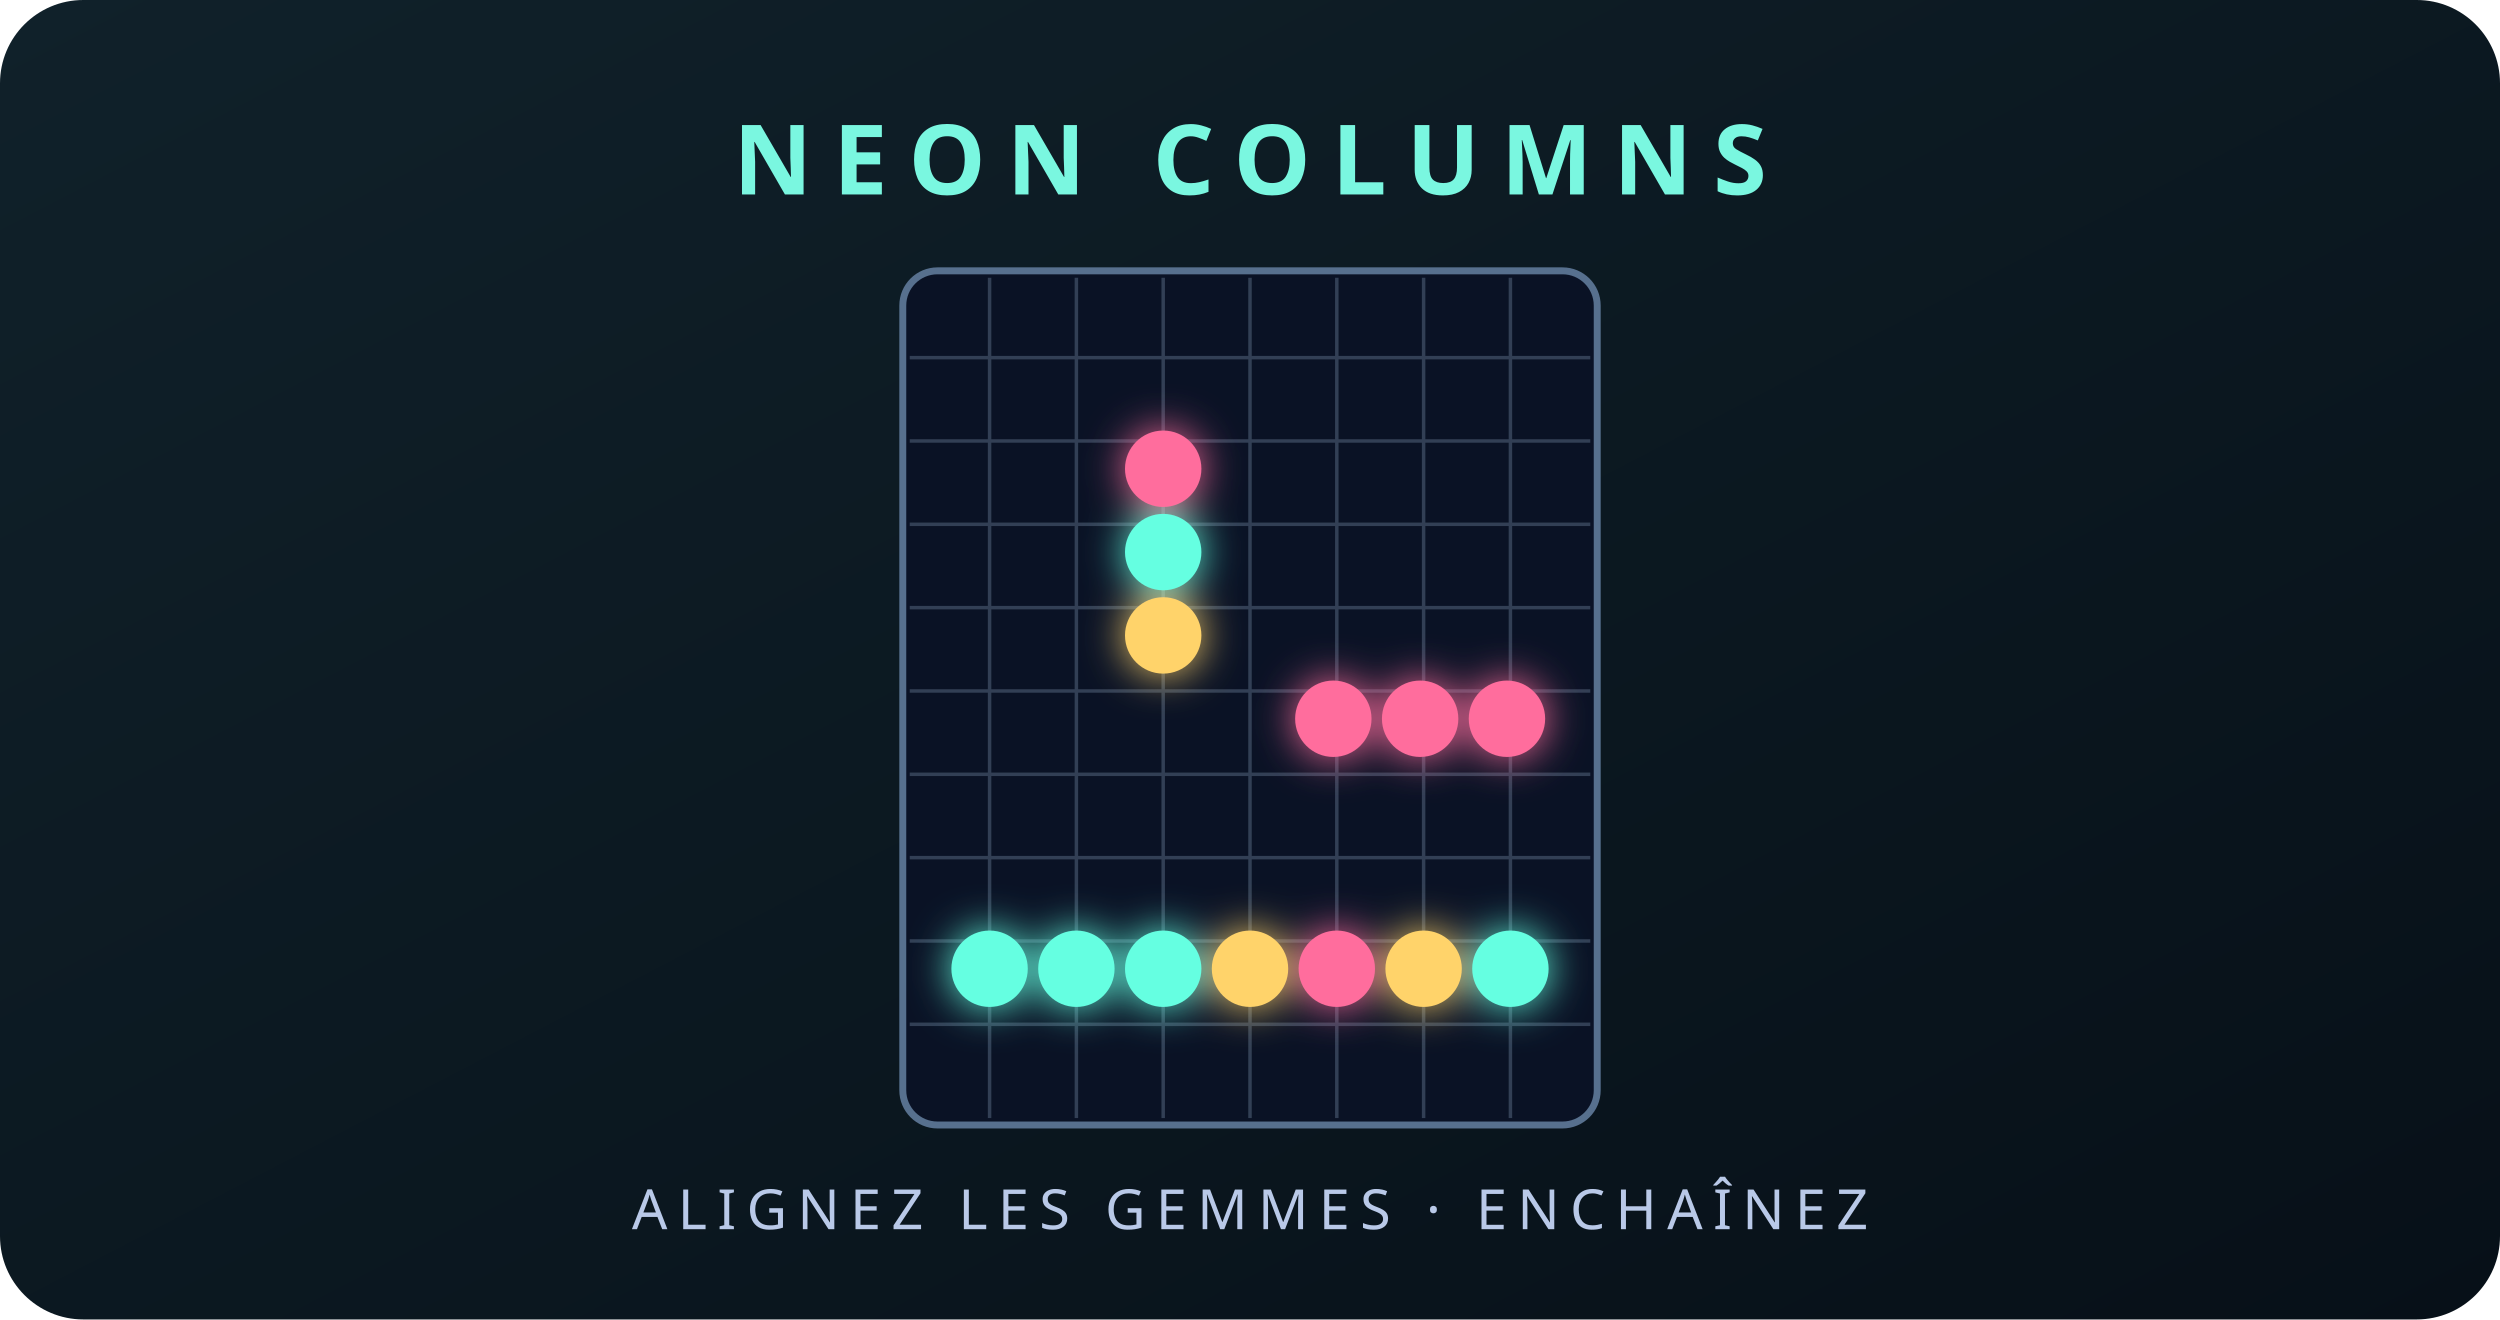
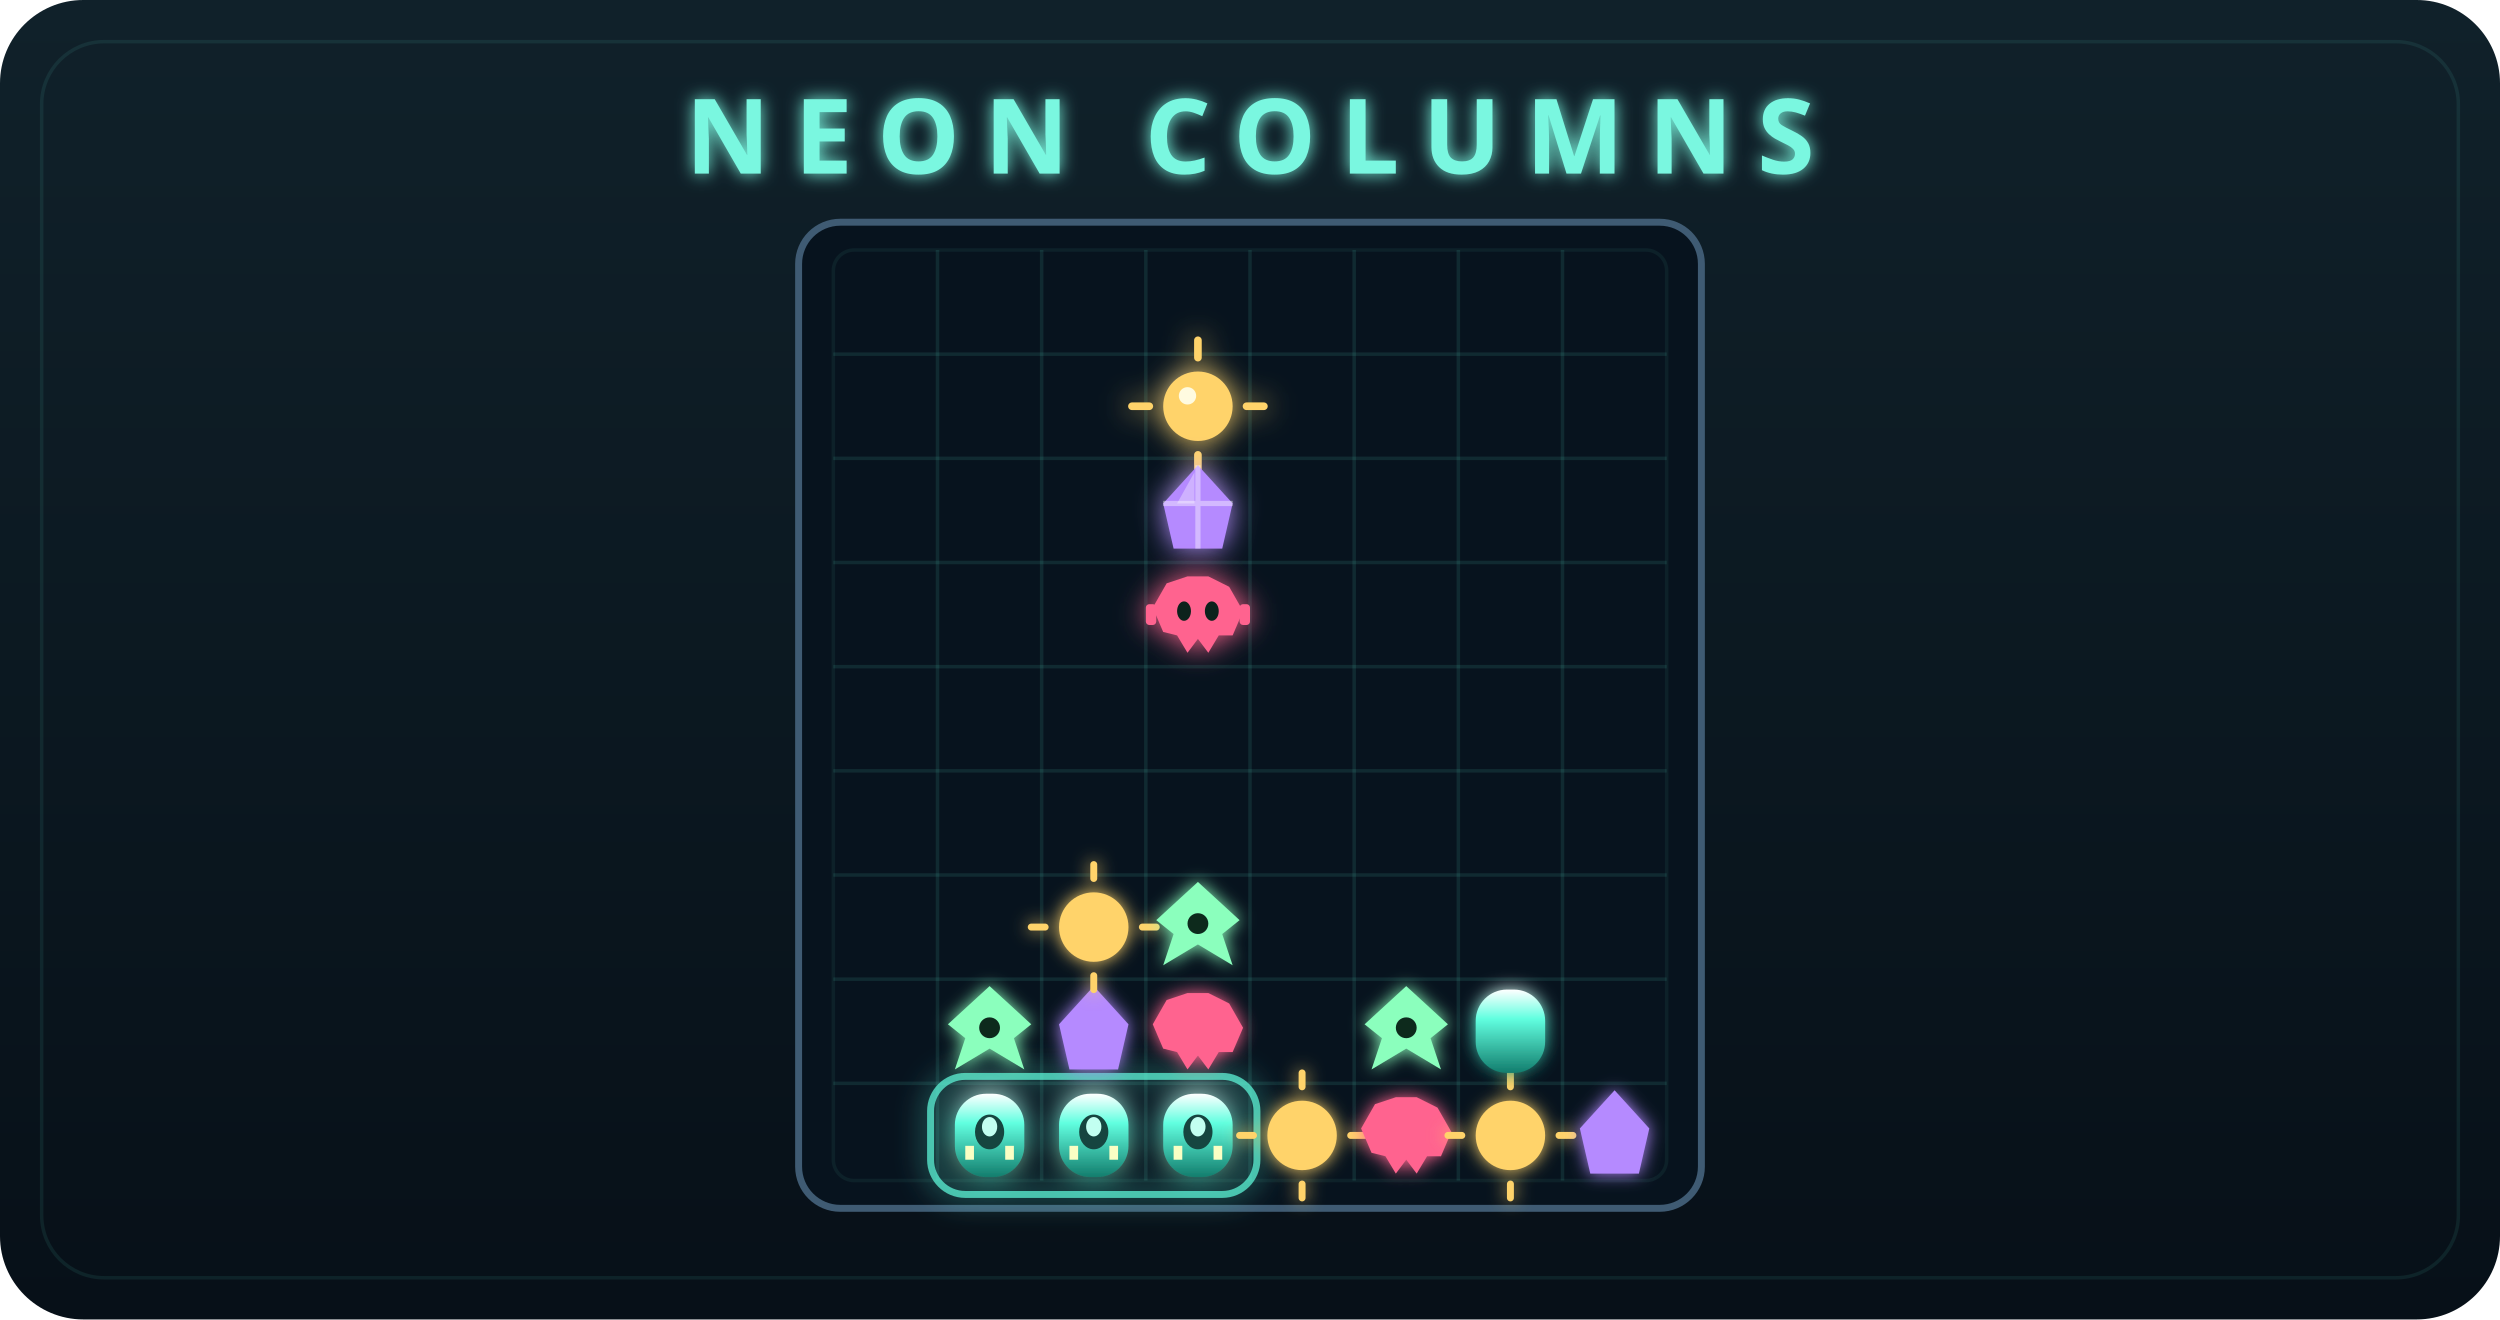
<svg xmlns="http://www.w3.org/2000/svg" viewBox="0 0 720 380" role="img" aria-labelledby="title desc">
  <defs>
-     <linearGradient id="bg" y2="1">
-       <stop stop-color="#10212a" />
+     <linearGradient id="bg" x1="0" y1="0" x2="0" y2="1">
+       <stop offset="0" stop-color="#10212a" />
      <stop offset="1" stop-color="#071018" />
    </linearGradient>
-     <filter id="g">
-       <feGaussianBlur stdDeviation="6" result="b" />
+     <linearGradient id="cap" x1="0" y1="0" x2="0" y2="1">
+       <stop offset="0" stop-color="#ffffff" />
+       <stop offset="0.35" stop-color="#61ffe0" />
+       <stop offset="1" stop-color="#137d6d" />
+     </linearGradient>
+     <filter id="g" x="-50%" y="-50%" width="200%" height="200%">
+       <feGaussianBlur stdDeviation="4" result="b" />
+       <feMerge>
+         <feMergeNode in="b" />
+         <feMergeNode in="SourceGraphic" />
+       </feMerge>
+     </filter>
+     <filter id="gs" x="-40%" y="-40%" width="180%" height="180%">
+       <feGaussianBlur stdDeviation="2.5" result="b" />
      <feMerge>
        <feMergeNode in="b" />
        <feMergeNode in="SourceGraphic" />
      </feMerge>
    </filter>
  </defs>
  <rect width="720" height="380" rx="24" fill="url(#bg)" />
-   <text x="360" y="56" text-anchor="middle" fill="#7af7e0" font-family="system-ui" font-weight="800" font-size="28" letter-spacing="6">NEON COLUMNS</text>
-   <rect x="260" y="78" width="200" height="246" rx="10" fill="#0a1225" stroke="#57708e" stroke-width="2" />
-   <g stroke="#52647c" opacity=".55">
-     <path d="M285 80v242m25-242v242m25-242v242m25-242v242m25-242v242m25-242v242m25-242v242M262 103h196m-196 24h196m-196 24h196m-196 24h196m-196 24h196m-196 24h196m-196 24h196m-196 24h196m-196 24h196" />
+   <rect x="12" y="12" width="696" height="356" rx="18" fill="none" stroke="#69ffe1" stroke-opacity="0.08" />
+   <text x="360" y="50" text-anchor="middle" fill="#7af7e0" font-family="'Space Grotesk', system-ui, sans-serif" font-weight="800" font-size="30" letter-spacing="7" filter="url(#gs)">NEON COLUMNS</text>
+   <g transform="translate(240 72)">
+     <rect x="-10" y="-8" width="260" height="284" rx="12" fill="#07131e" stroke="#3f5b73" stroke-width="2" />
+     <g stroke="#69ffe1" stroke-opacity="0.10" stroke-width="1">
+       <path d="M30 0v268M60 0v268M90 0v268M120 0v268M150 0v268M180 0v268M210 0v268" />
+       <path d="M0 30h240M0 60h240M0 90h240M0 120h240M0 150h240M0 180h240M0 210h240M0 240h240" />
+     </g>
+     <rect x="0" y="0" width="240" height="268" rx="6" fill="none" stroke="#69ffe1" stroke-opacity="0.06" />
+     <g transform="translate(105,45)" filter="url(#g)">
+       <circle cx="0" cy="0" r="10" fill="#ffd36b" />
+       <g stroke="#ffd36b" stroke-width="2.2" stroke-linecap="round">
+         <line x1="0" y1="-14" x2="0" y2="-19" />
+         <line x1="0" y1="14" x2="0" y2="19" />
+         <line x1="-14" y1="0" x2="-19" y2="0" />
+         <line x1="14" y1="0" x2="19" y2="0" />
+       </g>
+       <circle cx="-3" cy="-3" r="2.5" fill="#fffbe0" />
+     </g>
+     <g transform="translate(105,75)" filter="url(#g)">
+       <path d="M0 -13 L10 -2 L7 11 L-7 11 L-10 -2 Z" fill="#b58aff" />
+       <path d="M0 -13 L0 11 M-10 -2 L10 -2" stroke="#ffffff66" stroke-width="1.5" />
+       <path d="M-1 -11 L-6 -2 L-1 -2 Z" fill="#ffffff55" />
+     </g>
+     <g transform="translate(105,105)" filter="url(#g)">
+       <path d="M-13 -2 L-9 -9 L-3 -11 L3 -11 L9 -8 L13 -1 L10 6 L6 6 L3 11 L0 7 L-3 11 L-6 6 L-10 5 Z" fill="#ff648f" />
+       <rect x="-15" y="-3" width="3" height="6" rx="1" fill="#ff648f" />
+       <rect x="12" y="-3" width="3" height="6" rx="1" fill="#ff648f" />
+       <ellipse cx="-4" cy="-1" rx="2" ry="2.8" fill="#10201c" />
+       <ellipse cx="4" cy="-1" rx="2" ry="2.8" fill="#10201c" />
+     </g>
+     <g filter="url(#g)">
+       <g transform="translate(45,255)">
+         <rect x="-10" y="-12" width="20" height="24" rx="9" fill="url(#cap)" />
+         <ellipse cx="0" cy="-1" rx="4.2" ry="5" fill="#13453f" />
+         <ellipse cx="0" cy="-2.5" rx="2.2" ry="2.8" fill="#c2fff1" />
+         <rect x="-7" y="3" width="2.5" height="4" fill="#faffc4" />
+         <rect x="4.5" y="3" width="2.5" height="4" fill="#faffc4" />
+       </g>
+       <g transform="translate(75,255)">
+         <rect x="-10" y="-12" width="20" height="24" rx="9" fill="url(#cap)" />
+         <ellipse cx="0" cy="-1" rx="4.2" ry="5" fill="#13453f" />
+         <ellipse cx="0" cy="-2.5" rx="2.2" ry="2.8" fill="#c2fff1" />
+         <rect x="-7" y="3" width="2.5" height="4" fill="#faffc4" />
+         <rect x="4.5" y="3" width="2.5" height="4" fill="#faffc4" />
+       </g>
+       <g transform="translate(105,255)">
+         <rect x="-10" y="-12" width="20" height="24" rx="9" fill="url(#cap)" />
+         <ellipse cx="0" cy="-1" rx="4.2" ry="5" fill="#13453f" />
+         <ellipse cx="0" cy="-2.5" rx="2.2" ry="2.8" fill="#c2fff1" />
+         <rect x="-7" y="3" width="2.5" height="4" fill="#faffc4" />
+         <rect x="4.5" y="3" width="2.5" height="4" fill="#faffc4" />
+       </g>
+       <rect x="28" y="238" width="94" height="34" rx="10" fill="none" stroke="#61ffe0" stroke-opacity="0.7" stroke-width="2" />
+     </g>
+     <g transform="translate(135,255)" filter="url(#gs)">
+       <circle cx="0" cy="0" r="10" fill="#ffd36b" />
+       <g stroke="#ffd36b" stroke-width="2" stroke-linecap="round">
+         <line x1="0" y1="-14" x2="0" y2="-18" />
+         <line x1="0" y1="14" x2="0" y2="18" />
+         <line x1="-14" y1="0" x2="-18" y2="0" />
+         <line x1="14" y1="0" x2="18" y2="0" />
+       </g>
+     </g>
+     <g transform="translate(165,255)" filter="url(#gs)">
+       <path d="M-13 -2 L-9 -9 L-3 -11 L3 -11 L9 -8 L13 -1 L10 6 L6 6 L3 11 L0 7 L-3 11 L-6 6 L-10 5 Z" fill="#ff648f" />
+     </g>
+     <g transform="translate(195,255)" filter="url(#gs)">
+       <circle cx="0" cy="0" r="10" fill="#ffd36b" />
+       <g stroke="#ffd36b" stroke-width="2" stroke-linecap="round">
+         <line x1="0" y1="-14" x2="0" y2="-18" />
+         <line x1="0" y1="14" x2="0" y2="18" />
+         <line x1="-14" y1="0" x2="-18" y2="0" />
+         <line x1="14" y1="0" x2="18" y2="0" />
+       </g>
+     </g>
+     <g transform="translate(225,255)" filter="url(#gs)">
+       <path d="M0 -13 L10 -2 L7 11 L-7 11 L-10 -2 Z" fill="#b58aff" />
+     </g>
+     <g transform="translate(45,225)" filter="url(#gs)">
+       <path d="M0 -13 L12 -2 L7 2 L10 11 L0 5 L-10 11 L-7 2 L-12 -2 Z" fill="#8bffbd" />
+       <circle cx="0" cy="-1" r="3" fill="#0e2a1f" />
+     </g>
+     <g transform="translate(75,225)" filter="url(#gs)">
+       <path d="M0 -13 L10 -2 L7 11 L-7 11 L-10 -2 Z" fill="#b58aff" />
+     </g>
+     <g transform="translate(105,225)" filter="url(#gs)">
+       <path d="M-13 -2 L-9 -9 L-3 -11 L3 -11 L9 -8 L13 -1 L10 6 L6 6 L3 11 L0 7 L-3 11 L-6 6 L-10 5 Z" fill="#ff648f" />
+     </g>
+     <g transform="translate(165,225)" filter="url(#gs)">
+       <path d="M0 -13 L12 -2 L7 2 L10 11 L0 5 L-10 11 L-7 2 L-12 -2 Z" fill="#8bffbd" />
+       <circle cx="0" cy="-1" r="3" fill="#0e2a1f" />
+     </g>
+     <g transform="translate(195,225)" filter="url(#gs)">
+       <rect x="-10" y="-12" width="20" height="24" rx="9" fill="url(#cap)" />
+     </g>
+     <g transform="translate(75,195)" filter="url(#gs)">
+       <circle cx="0" cy="0" r="10" fill="#ffd36b" />
+       <g stroke="#ffd36b" stroke-width="2" stroke-linecap="round">
+         <line x1="0" y1="-14" x2="0" y2="-18" />
+         <line x1="0" y1="14" x2="0" y2="18" />
+         <line x1="-14" y1="0" x2="-18" y2="0" />
+         <line x1="14" y1="0" x2="18" y2="0" />
+       </g>
+     </g>
+     <g transform="translate(105,195)" filter="url(#gs)">
+       <path d="M0 -13 L12 -2 L7 2 L10 11 L0 5 L-10 11 L-7 2 L-12 -2 Z" fill="#8bffbd" />
+       <circle cx="0" cy="-1" r="3" fill="#0e2a1f" />
+     </g>
  </g>
-   <g filter="url(#g)">
-     <circle cx="335" cy="135" r="11" fill="#ff6d9d" />
-     <circle cx="335" cy="159" r="11" fill="#65ffe1" />
-     <circle cx="335" cy="183" r="11" fill="#ffd36b" />
-     <circle cx="384" cy="207" r="11" fill="#ff6d9d" />
-     <circle cx="409" cy="207" r="11" fill="#ff6d9d" />
-     <circle cx="434" cy="207" r="11" fill="#ff6d9d" />
-     <circle cx="285" cy="279" r="11" fill="#65ffe1" />
-     <circle cx="310" cy="279" r="11" fill="#65ffe1" />
-     <circle cx="335" cy="279" r="11" fill="#65ffe1" />
-     <circle cx="360" cy="279" r="11" fill="#ffd36b" />
-     <circle cx="385" cy="279" r="11" fill="#ff6d9d" />
-     <circle cx="410" cy="279" r="11" fill="#ffd36b" />
-     <circle cx="435" cy="279" r="11" fill="#65ffe1" />
-   </g>
-   <text x="360" y="354" text-anchor="middle" fill="#b9c9e8" font-family="system-ui" font-size="16" letter-spacing="3">ALIGNEZ LES GEMMES · ENCHAÎNEZ</text>
</svg>
